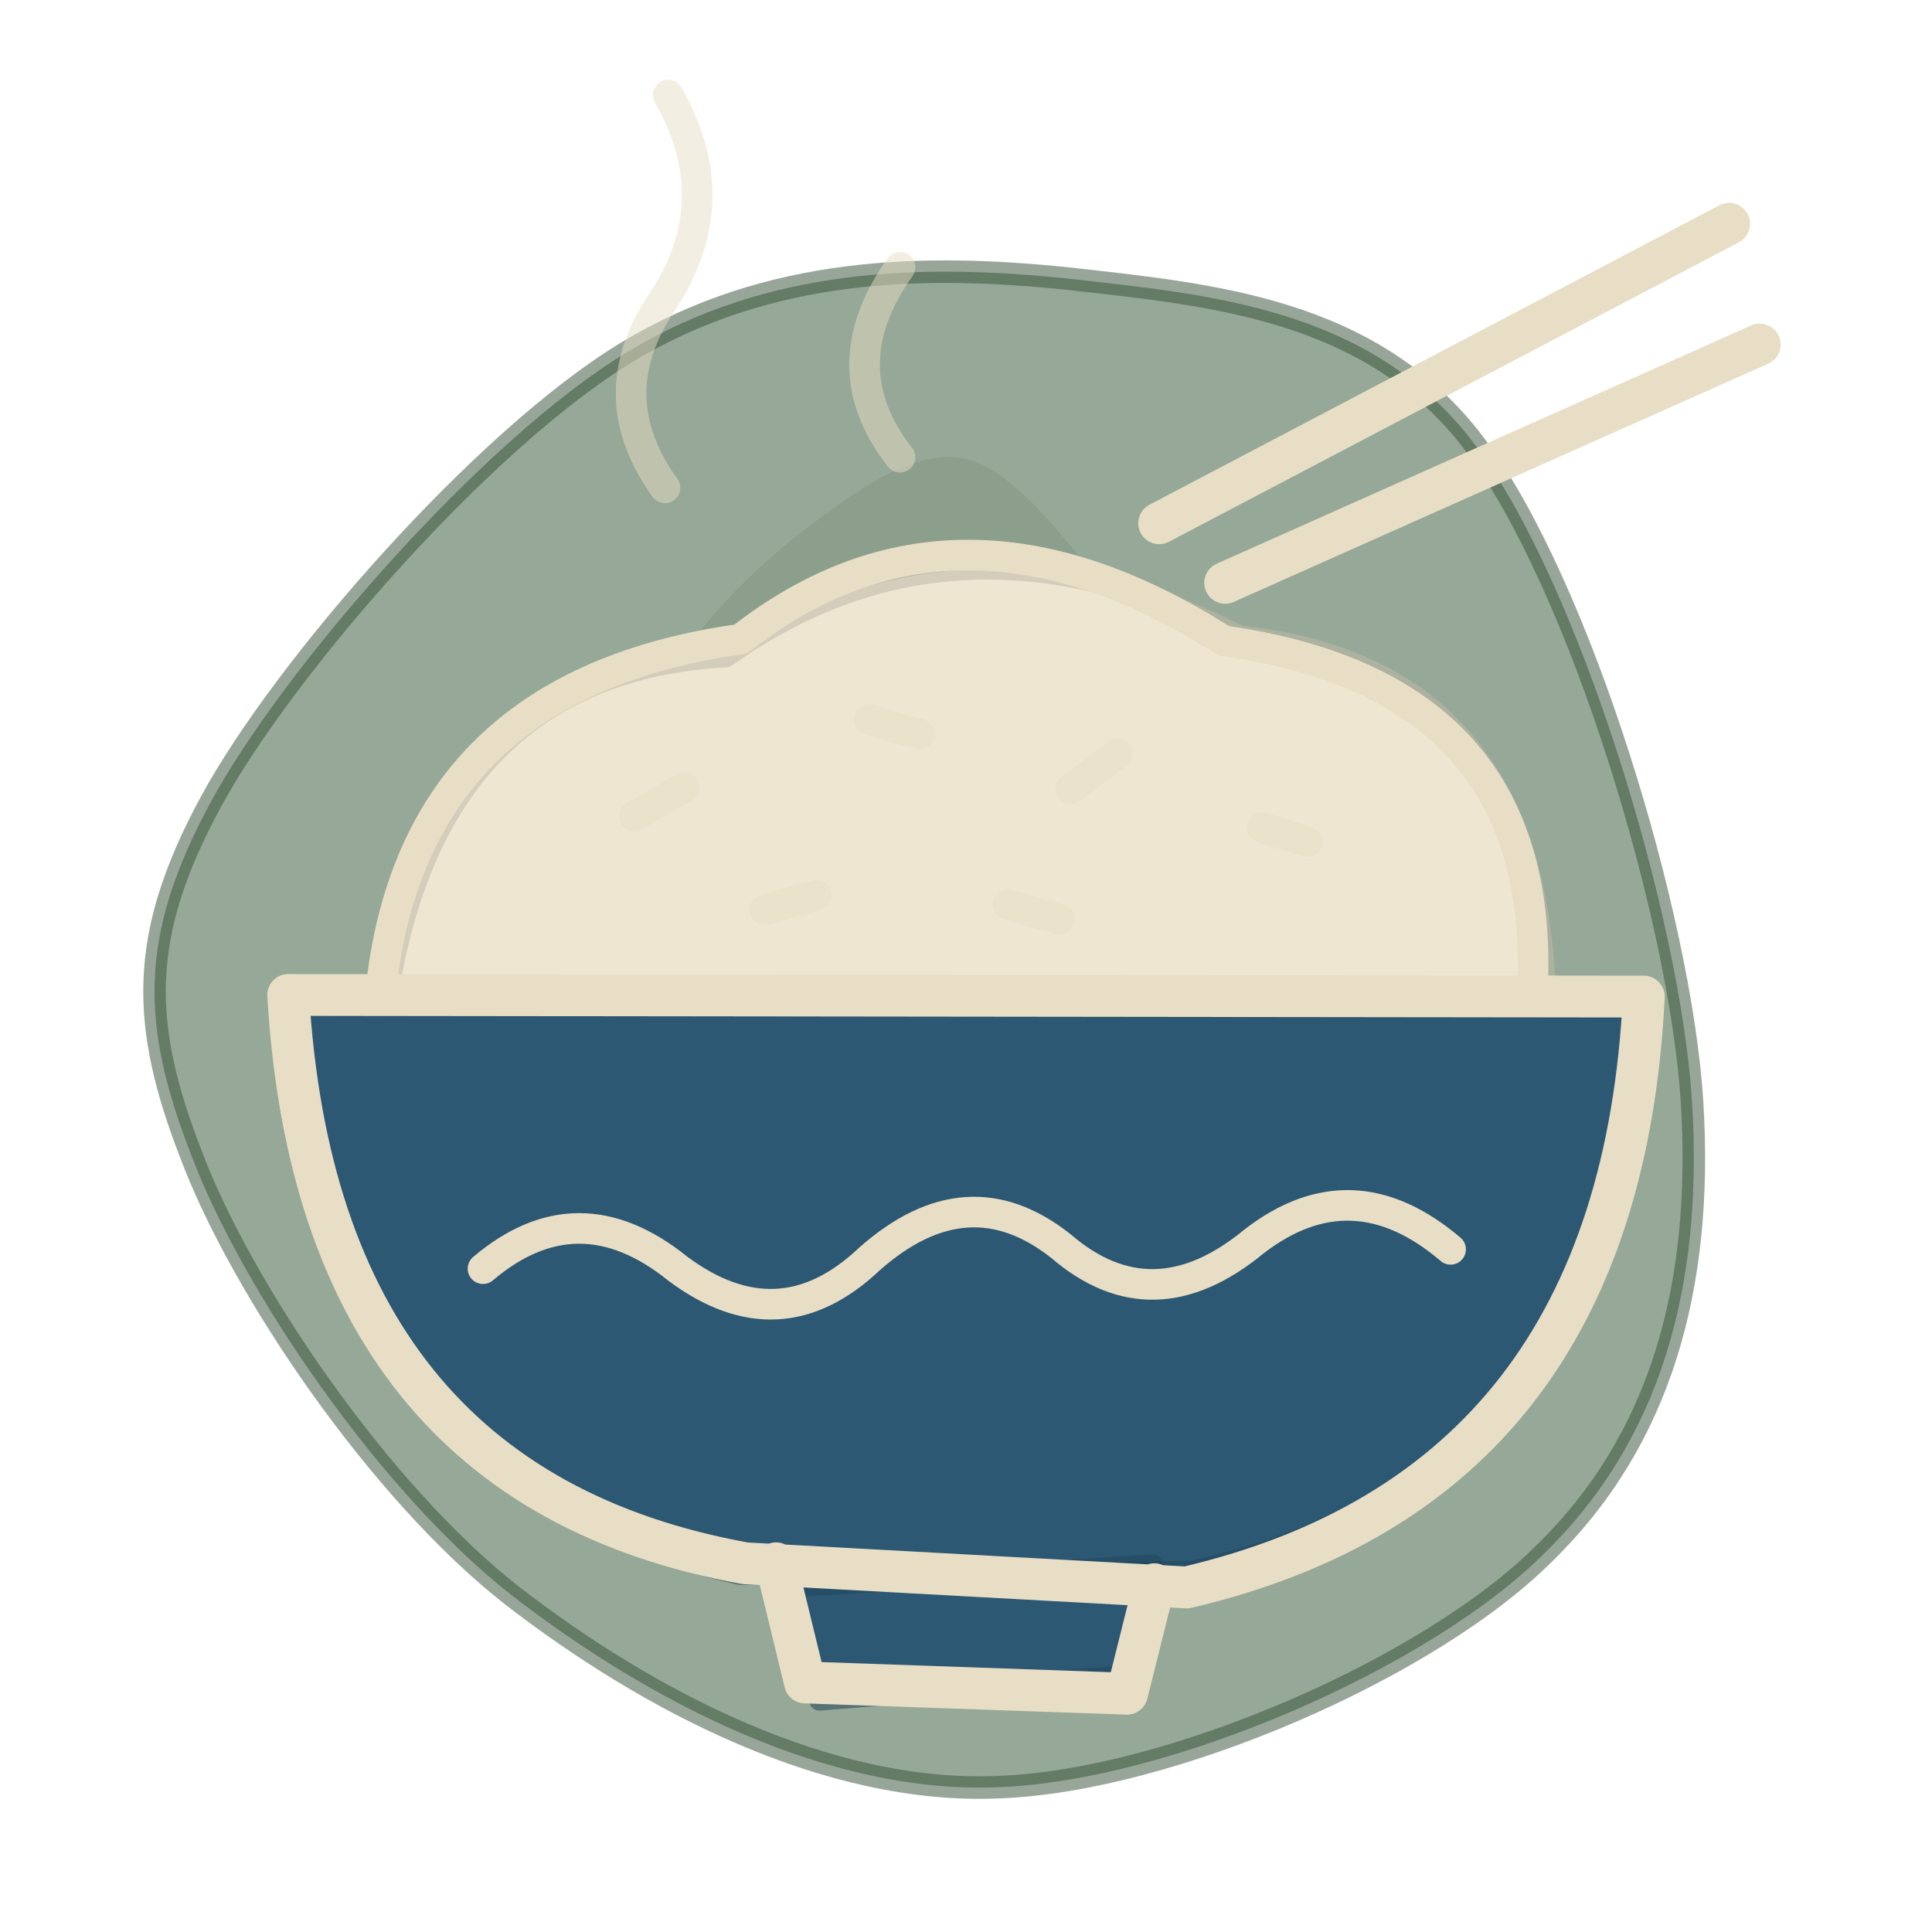
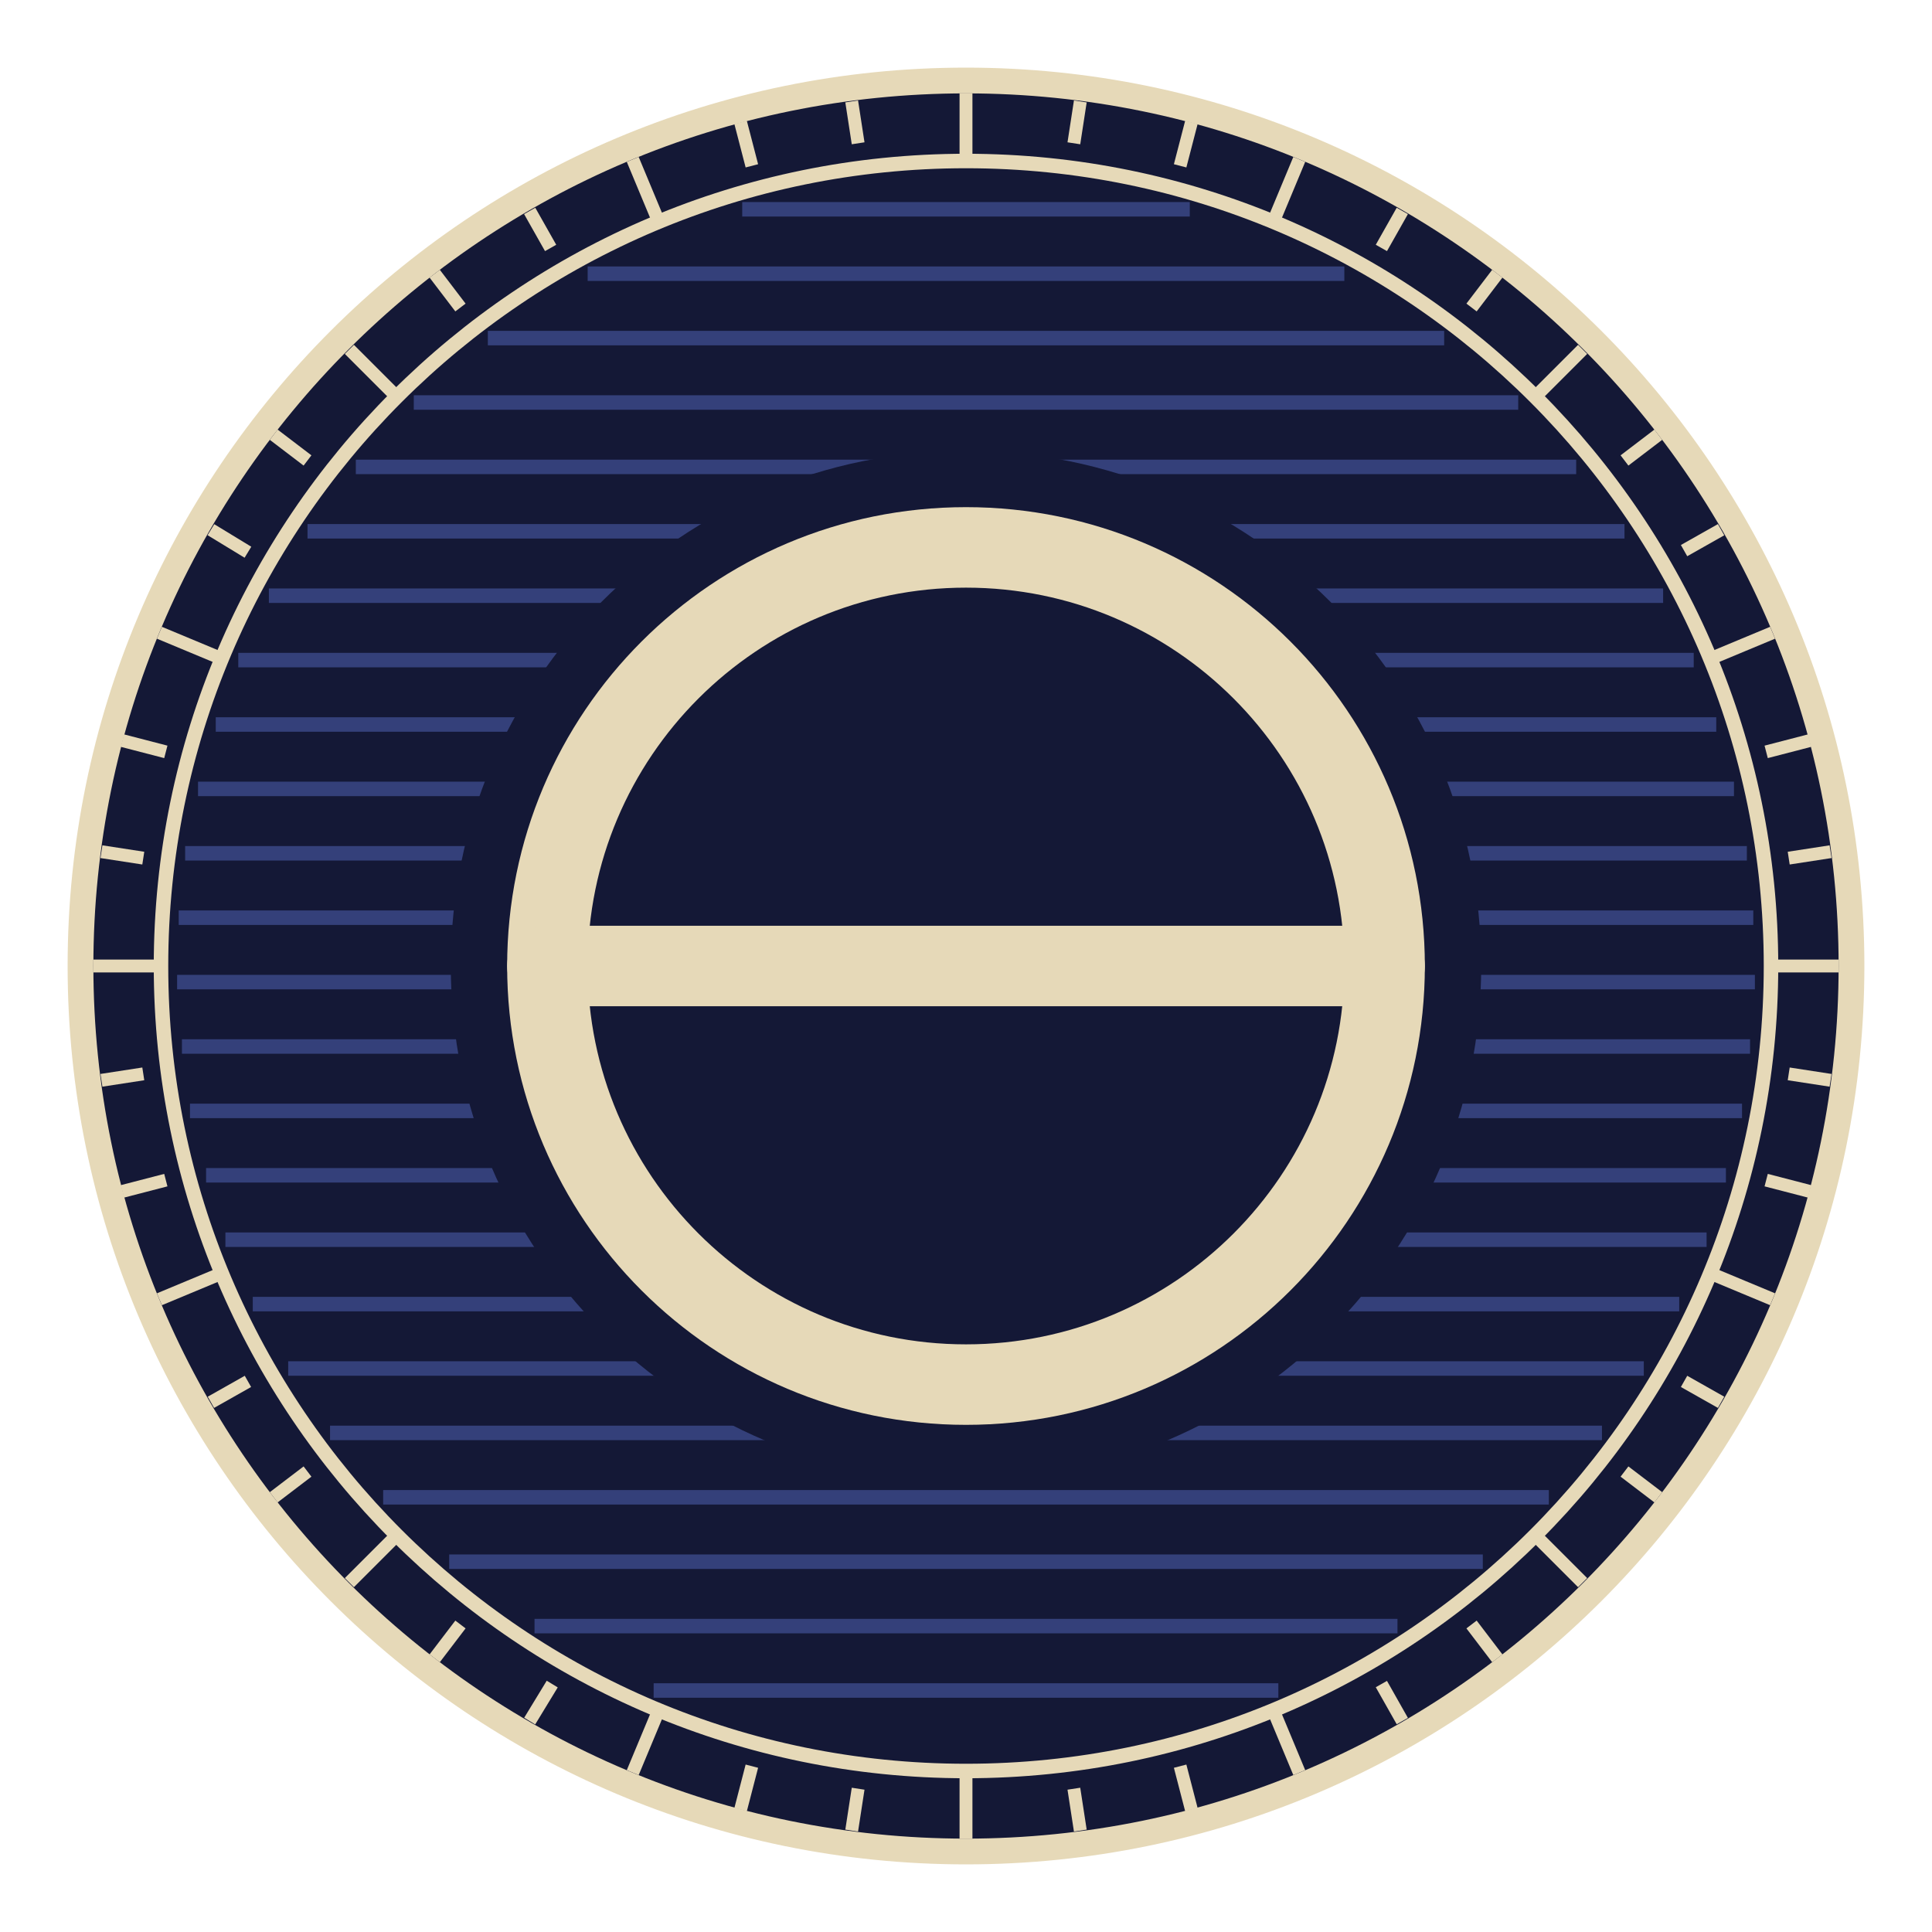
<svg xmlns="http://www.w3.org/2000/svg" width="120" height="120" viewBox="0 0 120 120">
-   <path d="M105.1 68.5 C105.8 80.0 103.1 89.5 95.9 96.5 C88.8 103.6 72.7 110.6 62.1 111.0 C51.4 111.5 40.2 105.6 31.8 99.1 C23.5 92.6 15.0 80.0 11.9 71.8 C8.7 63.6 8.6 58.1 13.1 49.8 C17.6 41.5 30.0 27.3 38.9 21.9 C47.8 16.5 57.5 16.4 66.3 17.3 C75.1 18.3 85.2 19.1 91.6 27.6 C98.1 36.2 104.4 57.0 105.1 68.5Z" fill="#3F6142" opacity="0.55" />
-   <path d="M88.4 60.9 C88.5 63.7 88.7 69.1 87.4 70.9 C86.1 72.6 83.3 71.2 80.5 71.3 C77.6 71.5 73.2 72.6 70.4 71.8 C67.6 71.0 64.9 69.3 63.8 66.3 C62.8 63.4 62.8 57.3 64.0 54.2 C65.3 51.0 68.3 48.5 71.3 47.3 C74.3 46.0 79.2 45.4 81.8 46.5 C84.5 47.6 86.0 51.6 87.0 54.0 C88.1 56.4 88.4 58.1 88.4 60.9Z" fill="#3A593D" opacity="0.35" />
-   <path d="M77.3 48.2 C77.2 51.7 71.3 55.9 68.7 58.4 C66.2 60.9 65.0 62.5 61.7 63.2 C58.4 64.0 52.5 64.0 49.0 62.8 C45.5 61.6 42.0 59.3 40.6 56.1 C39.2 52.9 39.2 47.6 40.7 43.7 C42.2 39.9 46.5 35.6 49.7 33.1 C53.0 30.6 56.7 27.8 60.0 28.5 C63.3 29.3 66.6 34.2 69.5 37.5 C72.4 40.8 77.4 44.8 77.3 48.2Z" fill="#79907B" opacity="0.35" />
-   <path d="M105.1 68.5 C105.8 80.0 103.1 89.5 95.9 96.5 C88.8 103.6 72.7 110.6 62.1 111.0 C51.4 111.5 40.2 105.6 31.8 99.1 C23.5 92.6 15.0 80.0 11.9 71.8 C8.7 63.6 8.6 58.1 13.1 49.8 C17.6 41.5 30.0 27.3 38.9 21.9 C47.8 16.5 57.5 16.4 66.3 17.3 C75.1 18.3 85.2 19.1 91.6 27.6 C98.1 36.2 104.4 57.0 105.1 68.5Z" fill="none" stroke="#324E35" stroke-width="1.4" opacity="0.5" />
-   <path d="M24 62.4Q27 41.8 45.1 40.8Q59.4 30.6 77 39.5Q95.9 41.5 96 62.9Z" fill="#EFE6D2" />
-   <path d="M24 62.4Q27 41.8 45.1 40.8Q59.4 30.6 77 39.5Q95.9 41.5 96 62.9Z" fill="none" stroke="#BFB8A8" stroke-width="1.3" stroke-linecap="round" stroke-linejoin="round" opacity="0.55" />
-   <path d="M17.9 62.5L101.9 62.6Q100 91.9 74 97.6L46 97.8Q20 91.9 17.9 62.5Z" fill="#2C5873" />
-   <path d="M17.9 62.5L101.9 62.6Q100 91.9 74 97.6L46 97.8Q20 91.9 17.9 62.5Z" fill="none" stroke="#23465C" stroke-width="1.3" stroke-linecap="round" stroke-linejoin="round" opacity="0.55" />
-   <path d="M48.5 98.6L71.6 97.2L69.6 104.1L50.9 105.6Z" fill="#2C5873" />
-   <path d="M48.5 98.6L71.6 97.2L69.6 104.1L50.9 105.6Z" fill="none" stroke="#23465C" stroke-width="1.3" stroke-linecap="round" stroke-linejoin="round" opacity="0.55" />
-   <path d="M17.9 61.8L102.1 61.9Q100.6 92.3 73.7 98.6L46.3 97.1Q19.7 92.3 17.9 61.8ZM48.2 97.1L50 104.5L70 105.2L71.7 98.4" fill="none" stroke="#E8DEC6" stroke-width="2.6" stroke-linecap="round" stroke-linejoin="round" />
-   <path d="M23.7 61.1Q25.9 42.5 46 39.7Q59.4 29.2 76 39.8Q95.9 42.6 95.2 61.1" fill="none" stroke="#E8DEC6" stroke-width="1.9" stroke-linecap="round" stroke-linejoin="round" />
-   <path d="M39.4 50.7L42.5 48.9M54 44.7L57.1 45.6M66.5 49L69.4 46.8M78.4 51.4L81.2 52.3M47.5 56.5L50.7 55.6M62.6 56.2L65.8 57.1" fill="none" stroke="#E8DEC6" stroke-width="1.9" stroke-linecap="round" stroke-linejoin="round" opacity="0.5" />
-   <path d="M30 78.8Q35.9 73.8 42.1 78.8Q48.4 83.5 54 78.2Q60.1 72.8 65.9 77.4Q71.6 82.3 77.9 77.1Q84 72.4 90.1 77.6" fill="none" stroke="#E8DEC6" stroke-width="1.9" stroke-linecap="round" stroke-linejoin="round" />
-   <path d="M72 32.5L107.4 13.9M76.1 36.2L109.3 21.4" fill="none" stroke="#E8DEC6" stroke-width="2.6" stroke-linecap="round" stroke-linejoin="round" />
-   <path d="M41.3 30.3Q37.2 24.6 41.1 18.8Q45.3 12.5 41.5 5.9M55.9 28.4Q51.5 22.8 55.9 16.6" fill="none" stroke="#E8DEC6" stroke-width="1.9" stroke-linecap="round" stroke-linejoin="round" opacity="0.5" />
+   <circle cx="60" cy="60" r="55" fill="#141836" stroke="#E6D9B8" stroke-width="1.6" />
+   <path d="M46.1 13.0H73.9M36.5 17.0H83.5M30.3 21.0H89.7M25.7 25.0H94.3M22.1 29.0H97.9M19.1 33.0H100.9M16.7 37.0H103.3M14.8 41.0H105.2M13.4 45.0H106.6M12.3 49.0H107.7M11.5 53.0H108.5M11.1 57.0H108.9M11.0 61.0H109.0M11.3 65.0H108.7M11.8 69.0H108.2M12.8 73.0H107.2M14.0 77.0H106.0M15.7 81.0H104.3M17.9 85.0H102.1M20.5 89.0H99.5M23.8 93.0H96.2M27.9 97.0H92.1M33.2 101.0H86.8M40.6 105.0H79.4" stroke="#34407A" stroke-width="0.9" fill="none" />
+   <circle cx="60" cy="60" r="50" fill="none" stroke="#E6D9B8" stroke-width="0.9" />
+   <path d="M110.3 60.0L114.2 60.0M111.1 66.7L113.7 67.1M109.7 73.3L112.4 74.0M106.5 79.2L110.1 80.7M104.6 85.8L106.9 87.1M100.9 91.4L103.0 93.0M95.6 95.6L98.3 98.3M91.4 100.9L93.0 103.0M85.8 104.6L87.1 106.9M79.2 106.5L80.7 110.1M73.3 109.7L74.0 112.4M66.7 111.1L67.1 113.7M60.0 110.3L60.0 114.2M53.3 111.1L52.9 113.7M46.7 109.7L46.0 112.4M40.8 106.5L39.3 110.1M34.3 104.6L32.9 106.9M28.6 100.9L27.0 103.0M24.4 95.6L21.7 98.3M19.1 91.4L17.0 93.0M15.4 85.8L13.1 87.1M13.5 79.2L9.9 80.7M10.3 73.3L7.6 74.0M8.9 66.7L6.3 67.1M9.7 60.0L5.8 60.0M8.9 53.3L6.3 52.9M10.3 46.7L7.6 46.0M13.5 40.8L9.9 39.3M15.4 34.3L13.1 32.9M19.1 28.6L17.0 27.0M24.4 24.4L21.7 21.7M28.6 19.1L27.0 17.0M34.2 15.4L32.9 13.1M40.8 13.5L39.3 9.9M46.7 10.3L46.0 7.6M53.3 8.9L52.9 6.3M60.0 9.7L60.0 5.8M66.7 8.9L67.1 6.3M73.3 10.3L74.0 7.6M79.2 13.5L80.7 9.9M85.8 15.4L87.1 13.1M91.4 19.1L93.0 17.0M95.6 24.4L98.3 21.7M100.9 28.6L103.0 27.0M104.6 34.2L106.9 32.9M106.5 40.8L110.1 39.3M109.7 46.7L112.4 46.0M111.1 53.3L113.7 52.9" stroke="#E6D9B8" stroke-width="0.8" fill="none" />
+   <g fill="none" stroke="#141836" stroke-width="12" stroke-linecap="round" stroke-linejoin="round">
+     <circle cx="60" cy="60" r="26" />
+     <path d="M34 60 H86" />
+   </g>
+   <circle cx="60" cy="60" r="26" fill="#141836" stroke="#E6D9B8" stroke-width="5" stroke-linejoin="round" />
+   <path d="M34 60 H86" fill="none" stroke="#E6D9B8" stroke-width="5" stroke-linecap="round" stroke-linejoin="round" />
</svg>
